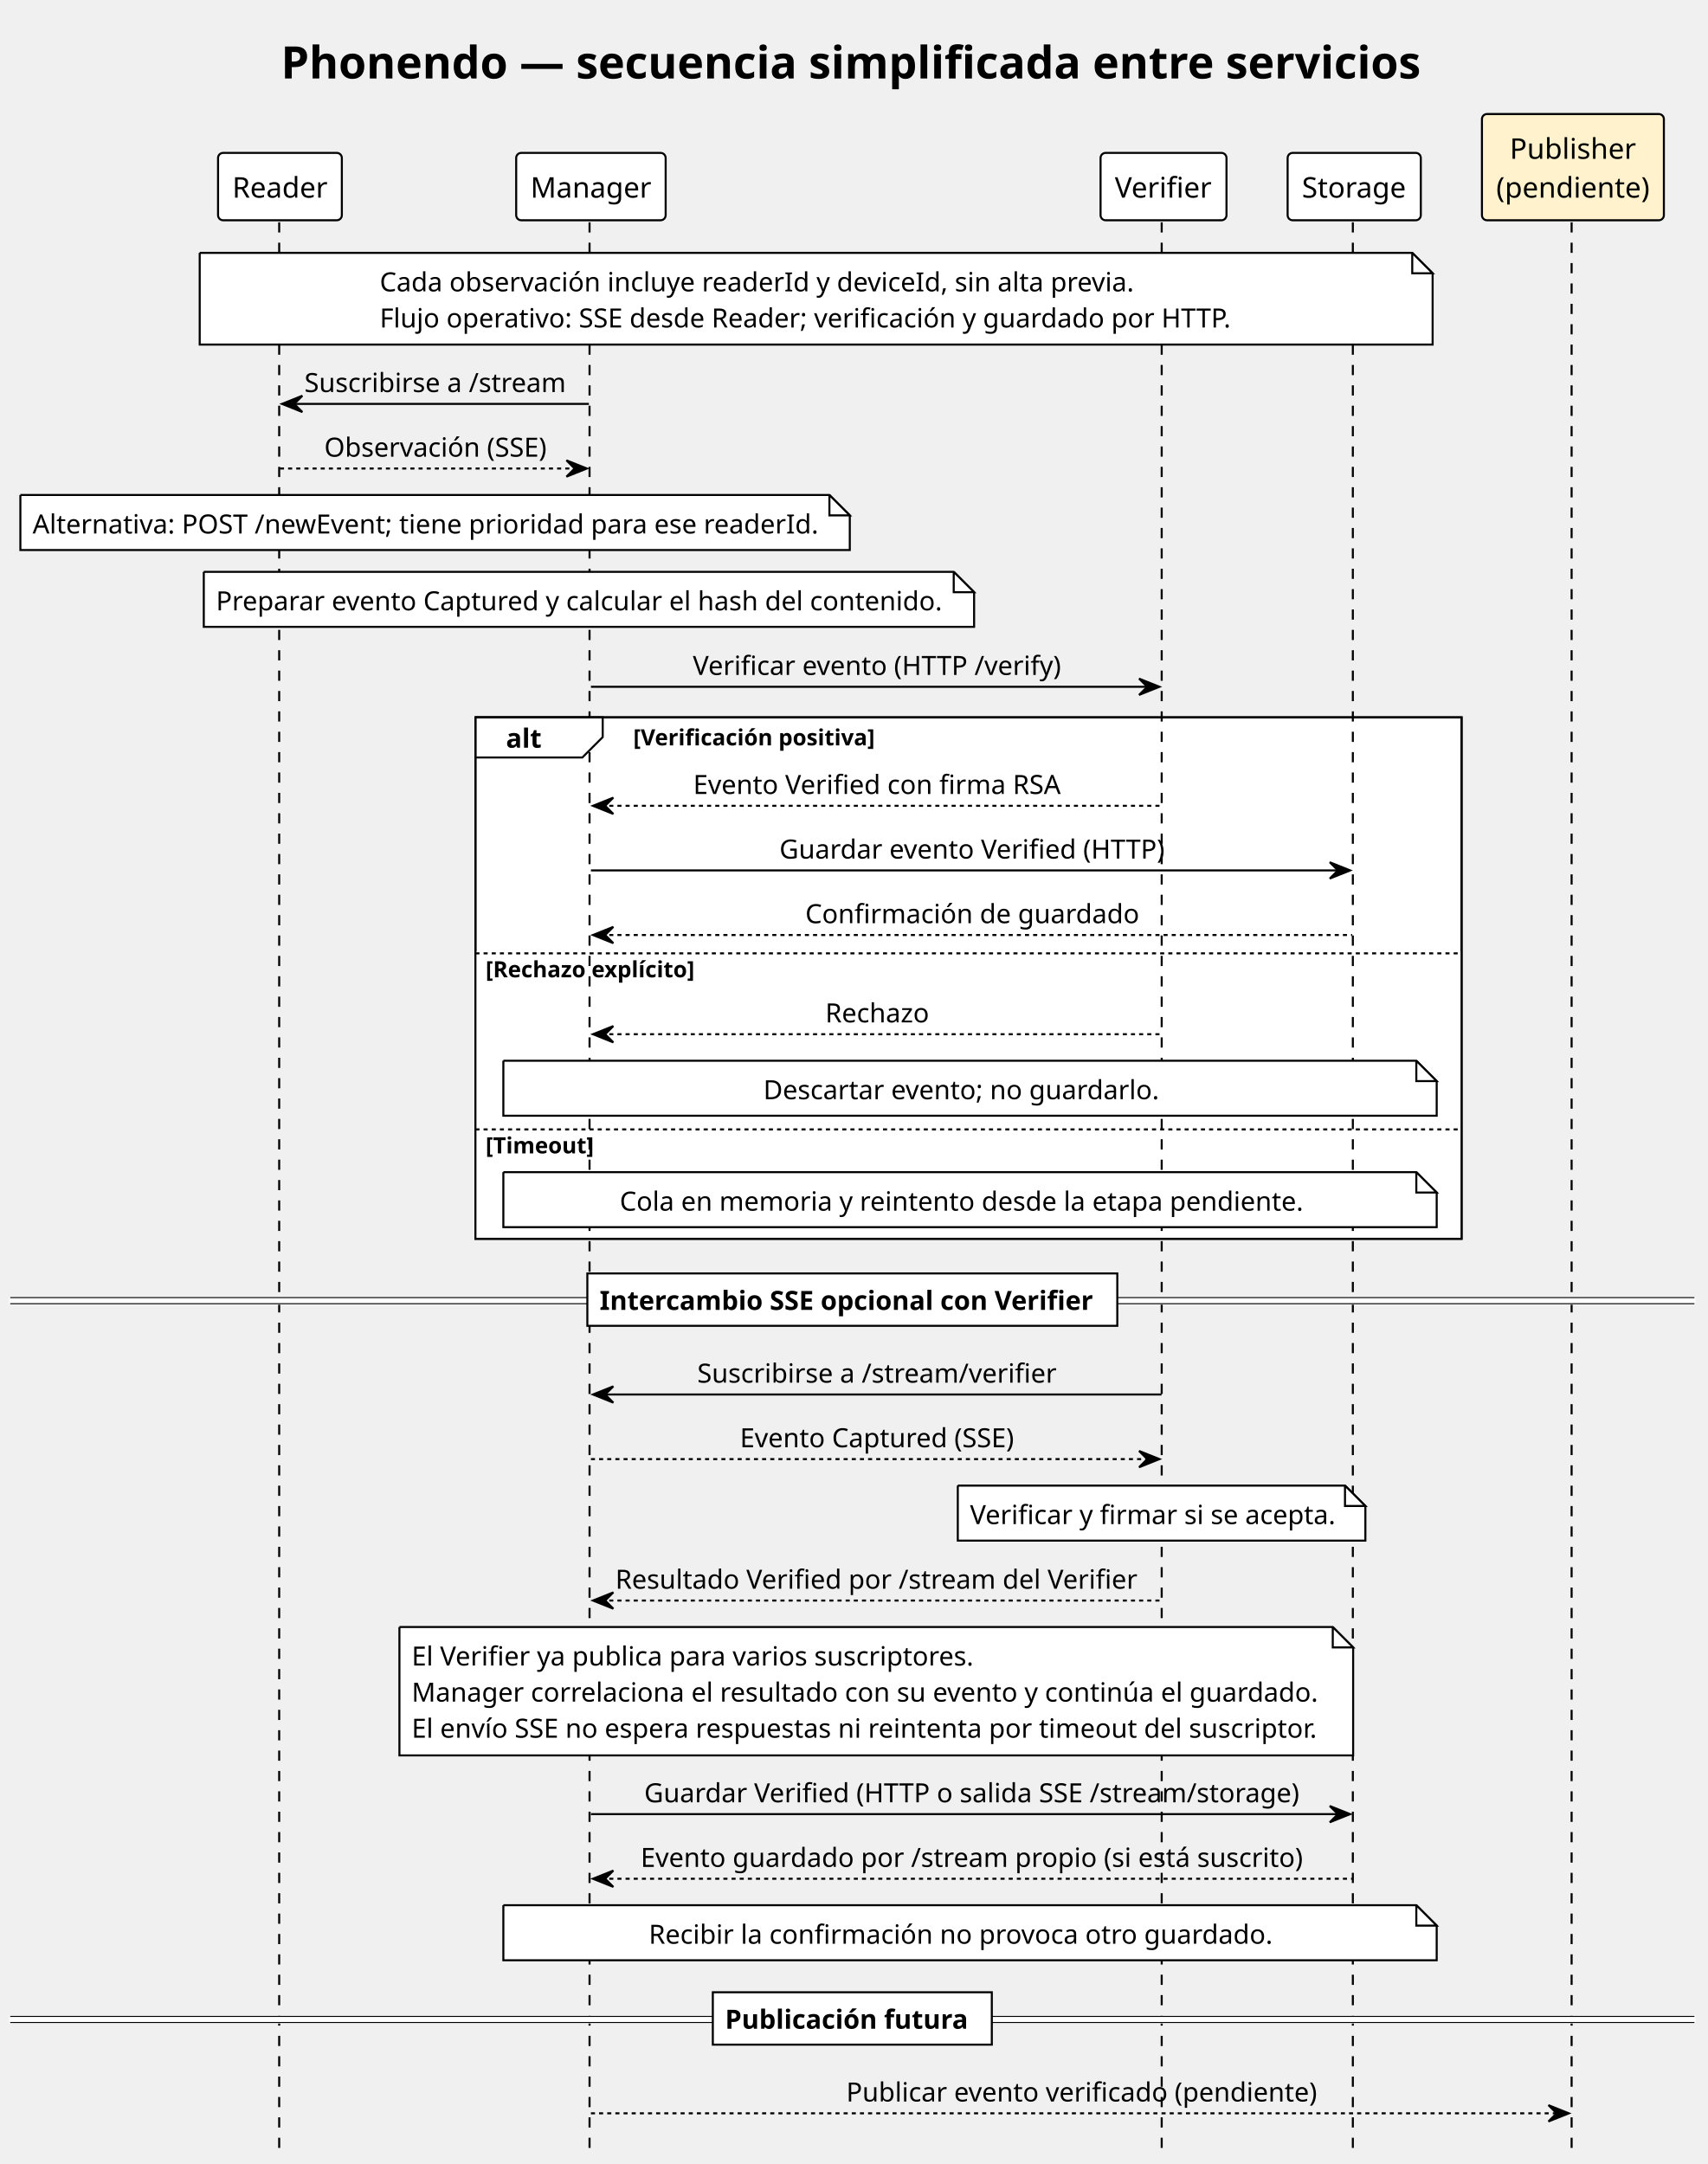
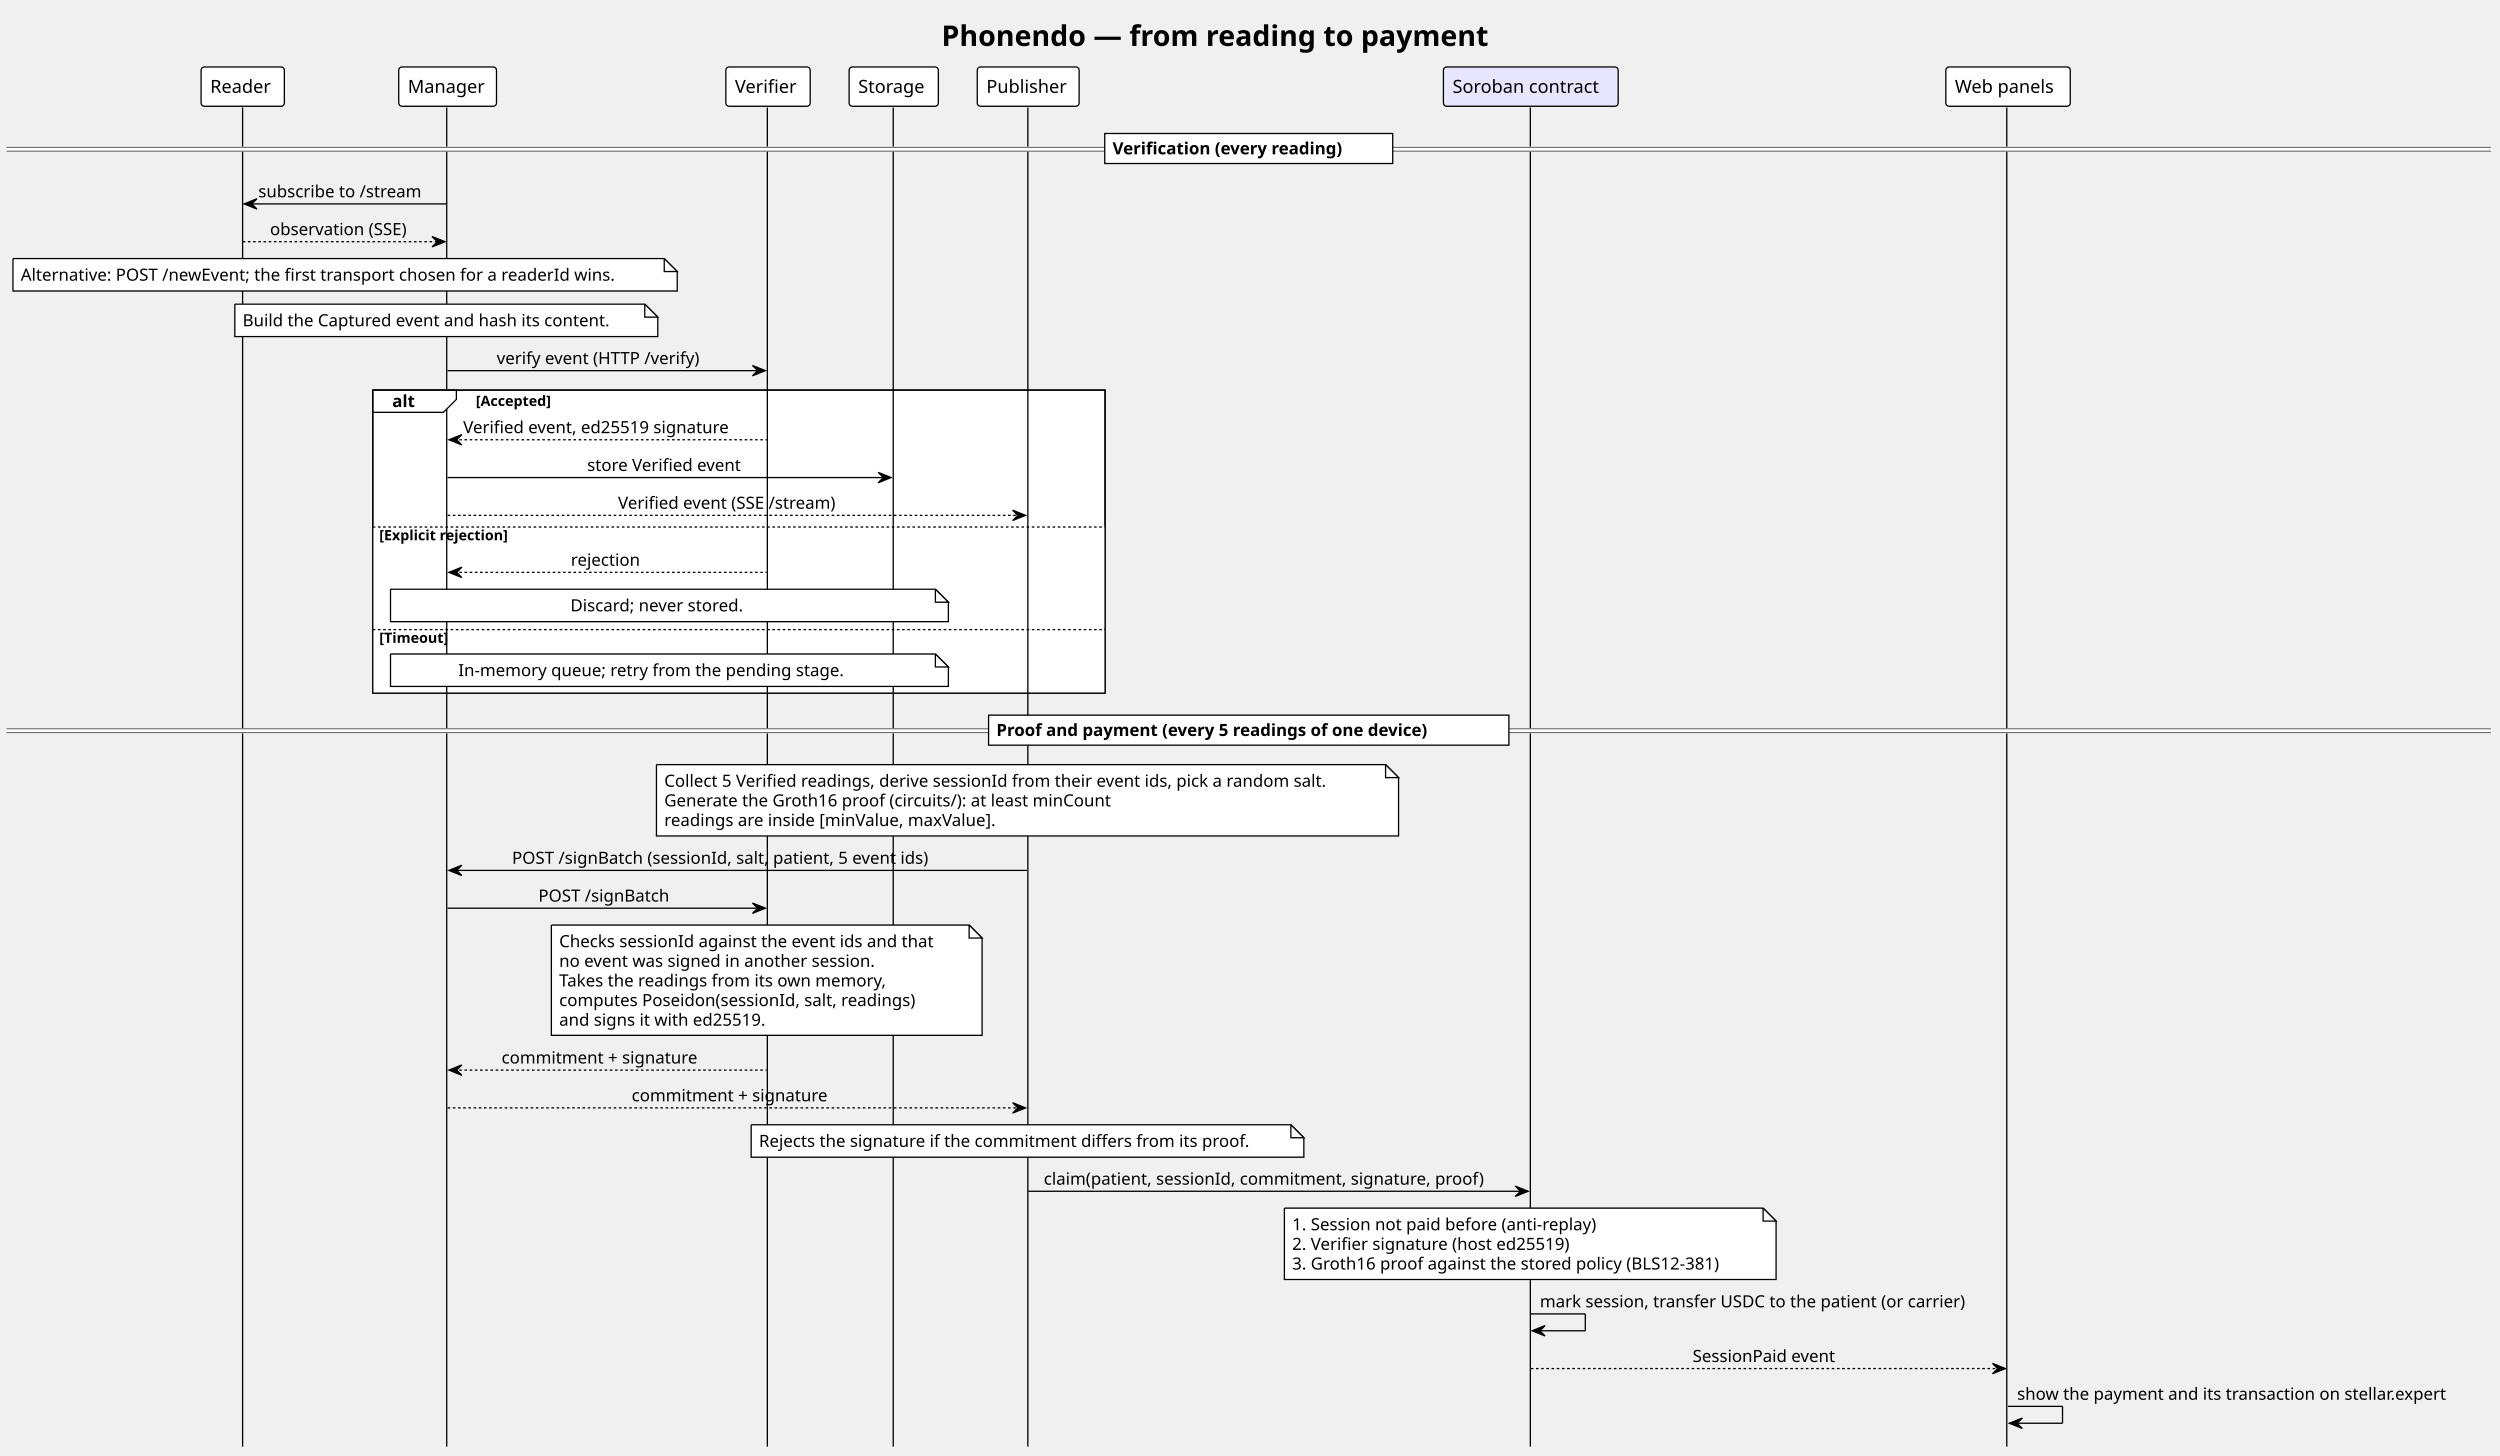
- <svg xmlns="http://www.w3.org/2000/svg" contentStyleType="text/css" data-diagram-type="SEQUENCE" height="1062px" preserveAspectRatio="none" style="width:838px;height:1062px;background:#FFFFFF;" version="1.1" viewBox="0 0 838 1062" width="838px" zoomAndPan="magnify">
+ <svg xmlns="http://www.w3.org/2000/svg" contentStyleType="text/css" height="1122px" preserveAspectRatio="none" style="width:1927px;height:1122px;background:#FFFFFF;" version="1.1" viewBox="0 0 1927 1122" width="1927px" zoomAndPan="magnify">
  <defs />
  <g>
-     <text fill="#000000" font-family="Verdana" font-size="22" font-weight="bold" lengthAdjust="spacing" textLength="559.748" x="137.866" y="38.518">Phonendo — secuencia simplificada entre servicios</text>
-     <rect fill="#FFFFFF" height="255.906" style="stroke:#000000;stroke-width:1;" width="483.907" x="233.296" y="352.042" />
-     <rect fill="#FFFFFF" height="86.394" style="stroke:none;stroke-width:1;" width="483.907" x="233.296" y="466.866" />
-     <rect fill="#FFFFFF" height="54.688" style="stroke:none;stroke-width:1;" width="483.907" x="233.296" y="553.26" />
-     <g class="participant-lifeline" data-entity-uid="part1" data-qualified-name="R" id="part1-lifeline">
-       <g>
-         <rect fill="#000000" fill-opacity="0" height="946.026" width="8" x="133.373" y="109.1" />
-         <line style="stroke:#000000;stroke-width:1;stroke-dasharray:5,5;" x1="137" x2="137" y1="109.1" y2="1055.126" />
-       </g>
-     </g>
-     <g class="participant-lifeline" data-entity-uid="part2" data-qualified-name="M" id="part2-lifeline">
-       <g>
-         <rect fill="#000000" fill-opacity="0" height="946.026" width="8" x="285.969" y="109.1" />
-         <line style="stroke:#000000;stroke-width:1;stroke-dasharray:5,5;" x1="289.296" x2="289.296" y1="109.1" y2="1055.126" />
-       </g>
-     </g>
-     <g class="participant-lifeline" data-entity-uid="part3" data-qualified-name="V" id="part3-lifeline">
-       <g>
-         <rect fill="#000000" fill-opacity="0" height="946.026" width="8" x="566.953" y="109.1" />
-         <line style="stroke:#000000;stroke-width:1;stroke-dasharray:5,5;" x1="570.055" x2="570.055" y1="109.1" y2="1055.126" />
-       </g>
-     </g>
-     <g class="participant-lifeline" data-entity-uid="part4" data-qualified-name="S" id="part4-lifeline">
-       <g>
-         <rect fill="#000000" fill-opacity="0" height="946.026" width="8" x="660.527" y="109.1" />
-         <line style="stroke:#000000;stroke-width:1;stroke-dasharray:5,5;" x1="663.851" x2="663.851" y1="109.1" y2="1055.126" />
-       </g>
-     </g>
-     <g class="participant-lifeline" data-entity-uid="part5" data-qualified-name="P" id="part5-lifeline">
-       <g>
-         <rect fill="#000000" fill-opacity="0" height="946.026" width="8" x="767.842" y="109.1" />
-         <line style="stroke:#000000;stroke-width:1;stroke-dasharray:5,5;" x1="771.203" x2="771.203" y1="109.1" y2="1055.126" />
-       </g>
-     </g>
-     <g class="participant participant-head" data-entity-uid="part1" data-qualified-name="R" id="part1-head">
-       <rect fill="#FFFFFF" height="33.068" rx="2.5" ry="2.5" style="stroke:#000000;stroke-width:1;" width="60.746" x="107" y="75.032" />
-       <text fill="#000000" font-family="Verdana" font-size="14" lengthAdjust="spacing" textLength="46.746" x="114" y="96.998">Reader</text>
-     </g>
-     <g class="participant participant-head" data-entity-uid="part2" data-qualified-name="M" id="part2-head">
-       <rect fill="#FFFFFF" height="33.068" rx="2.5" ry="2.5" style="stroke:#000000;stroke-width:1;" width="73.346" x="253.296" y="75.032" />
-       <text fill="#000000" font-family="Verdana" font-size="14" lengthAdjust="spacing" textLength="59.346" x="260.296" y="96.998">Manager</text>
-     </g>
-     <g class="participant participant-head" data-entity-uid="part3" data-qualified-name="V" id="part3-head">
-       <rect fill="#FFFFFF" height="33.068" rx="2.5" ry="2.5" style="stroke:#000000;stroke-width:1;" width="61.796" x="540.055" y="75.032" />
-       <text fill="#000000" font-family="Verdana" font-size="14" lengthAdjust="spacing" textLength="47.796" x="547.055" y="96.998">Verifier</text>
-     </g>
-     <g class="participant participant-head" data-entity-uid="part4" data-qualified-name="S" id="part4-head">
-       <rect fill="#FFFFFF" height="33.068" rx="2.5" ry="2.5" style="stroke:#000000;stroke-width:1;" width="65.352" x="631.851" y="75.032" />
-       <text fill="#000000" font-family="Verdana" font-size="14" lengthAdjust="spacing" textLength="51.352" x="638.851" y="96.998">Storage</text>
-     </g>
-     <g class="participant participant-head" data-entity-uid="part5" data-qualified-name="P" id="part5-head">
-       <rect fill="#FFF2CC" height="52.136" rx="2.5" ry="2.5" style="stroke:#000000;stroke-width:1;" width="89.278" x="727.203" y="55.964" />
-       <text fill="#000000" font-family="Verdana" font-size="14" lengthAdjust="spacing" textLength="61.992" x="740.846" y="77.93">Publisher</text>
-       <text fill="#000000" font-family="Verdana" font-size="14" lengthAdjust="spacing" textLength="75.278" x="734.203" y="96.998">(pendiente)</text>
-     </g>
-     <path d="M98,124.1 L98,169.1 L703,169.1 L703,134.1 L693,124.1 L98,124.1" fill="#FFFFFF" style="stroke:#000000;stroke-width:1;" />
-     <path d="M693,124.1 L693,134.1 L703,134.1 L693,124.1" fill="#FFFFFF" style="stroke:#000000;stroke-width:1;" />
-     <text fill="#000000" font-family="Verdana" font-size="13" lengthAdjust="spacing" textLength="371.137" x="186.327" y="142.997">Cada observación incluye readerId y deviceId, sin alta previa.</text>
-     <text fill="#000000" font-family="Verdana" font-size="13" lengthAdjust="spacing" textLength="419.549" x="186.327" y="160.703">Flujo operativo: SSE desde Reader; verificación y guardado por HTTP.</text>
-     <g class="message" data-entity-1="part2" data-entity-2="part1" id="msg1">
-       <polygon fill="#000000" points="148.373,194.218,138.373,198.218,148.373,202.218,144.373,198.218" style="stroke:#000000;stroke-width:1;" />
-       <line style="stroke:#000000;stroke-width:1;" x1="142.373" x2="288.969" y1="198.218" y2="198.218" />
-       <text fill="#000000" font-family="Verdana" font-size="13" lengthAdjust="spacing" textLength="128.596" x="149.373" y="192.409">Suscribirse a /stream</text>
-     </g>
-     <g class="message" data-entity-1="part1" data-entity-2="part2" id="msg2">
-       <polygon fill="#000000" points="277.969,225.924,287.969,229.924,277.969,233.924,281.969,229.924" style="stroke:#000000;stroke-width:1;" />
-       <line style="stroke:#000000;stroke-width:1;stroke-dasharray:2,2;" x1="137.373" x2="283.969" y1="229.924" y2="229.924" />
-       <text fill="#000000" font-family="Verdana" font-size="13" lengthAdjust="spacing" textLength="109.148" x="159.097" y="224.115">Observación (SSE)</text>
-     </g>
-     <path d="M10,242.924 L10,269.924 L417,269.924 L417,252.924 L407,242.924 L10,242.924" fill="#FFFFFF" style="stroke:#000000;stroke-width:1;" />
-     <path d="M407,242.924 L407,252.924 L417,252.924 L407,242.924" fill="#FFFFFF" style="stroke:#000000;stroke-width:1;" />
-     <text fill="#000000" font-family="Verdana" font-size="13" lengthAdjust="spacing" textLength="386.399" x="16" y="261.821">Alternativa: POST /newEvent; tiene prioridad para ese readerId.</text>
-     <path d="M100,280.63 L100,307.63 L478,307.63 L478,290.63 L468,280.63 L100,280.63" fill="#FFFFFF" style="stroke:#000000;stroke-width:1;" />
-     <path d="M468,280.63 L468,290.63 L478,290.63 L468,280.63" fill="#FFFFFF" style="stroke:#000000;stroke-width:1;" />
-     <text fill="#000000" font-family="Verdana" font-size="13" lengthAdjust="spacing" textLength="357.37" x="106" y="299.527">Preparar evento Captured y calcular el hash del contenido.</text>
-     <g class="message" data-entity-1="part2" data-entity-2="part3" id="msg3">
-       <polygon fill="#000000" points="558.953,333.042,568.953,337.042,558.953,341.042,562.953,337.042" style="stroke:#000000;stroke-width:1;" />
-       <line style="stroke:#000000;stroke-width:1;" x1="289.969" x2="564.953" y1="337.042" y2="337.042" />
-       <text fill="#000000" font-family="Verdana" font-size="13" lengthAdjust="spacing" textLength="180.934" x="339.994" y="331.233">Verificar evento (HTTP /verify)</text>
-     </g>
-     <path d="M233.296,352.042 L295.755,352.042 L295.755,361.748 L285.755,371.748 L233.296,371.748 L233.296,352.042" fill="#FFFFFF" style="stroke:#000000;stroke-width:1;" />
-     <rect fill="none" height="255.906" style="stroke:#000000;stroke-width:1;" width="483.907" x="233.296" y="352.042" />
-     <text fill="#000000" font-family="Verdana" font-size="13" font-weight="bold" lengthAdjust="spacing" textLength="17.459" x="248.296" y="366.939">alt</text>
-     <text fill="#000000" font-family="Verdana" font-size="11" font-weight="bold" lengthAdjust="spacing" textLength="118.722" x="310.755" y="365.801">[Verificación positiva]</text>
-     <g class="message" data-entity-1="part3" data-entity-2="part2" id="msg4">
-       <polygon fill="#000000" points="300.969,391.454,290.969,395.454,300.969,399.454,296.969,395.454" style="stroke:#000000;stroke-width:1;" />
-       <line style="stroke:#000000;stroke-width:1;stroke-dasharray:2,2;" x1="294.969" x2="569.953" y1="395.454" y2="395.454" />
-       <text fill="#000000" font-family="Verdana" font-size="13" lengthAdjust="spacing" textLength="180.596" x="340.163" y="389.645">Evento Verified con firma RSA</text>
-     </g>
-     <g class="message" data-entity-1="part2" data-entity-2="part4" id="msg5">
-       <polygon fill="#000000" points="652.527,423.16,662.527,427.16,652.527,431.16,656.527,427.16" style="stroke:#000000;stroke-width:1;" />
-       <line style="stroke:#000000;stroke-width:1;" x1="289.969" x2="658.527" y1="427.16" y2="427.16" />
-       <text fill="#000000" font-family="Verdana" font-size="13" lengthAdjust="spacing" textLength="189.579" x="382.458" y="421.351">Guardar evento Verified (HTTP)</text>
-     </g>
-     <g class="message" data-entity-1="part4" data-entity-2="part2" id="msg6">
-       <polygon fill="#000000" points="300.969,454.866,290.969,458.866,300.969,462.866,296.969,458.866" style="stroke:#000000;stroke-width:1;" />
-       <line style="stroke:#000000;stroke-width:1;stroke-dasharray:2,2;" x1="294.969" x2="663.527" y1="458.866" y2="458.866" />
-       <text fill="#000000" font-family="Verdana" font-size="13" lengthAdjust="spacing" textLength="164.177" x="395.159" y="453.057">Confirmación de guardado</text>
-     </g>
-     <line style="stroke:#000000;stroke-width:1;stroke-dasharray:2,2;" x1="233.296" x2="717.203" y1="467.866" y2="467.866" />
-     <text fill="#000000" font-family="Verdana" font-size="11" font-weight="bold" lengthAdjust="spacing" textLength="102.728" x="238.296" y="479.625">[Rechazo explícito]</text>
-     <g class="message" data-entity-1="part3" data-entity-2="part2" id="msg7">
-       <polygon fill="#000000" points="300.969,503.554,290.969,507.554,300.969,511.554,296.969,507.554" style="stroke:#000000;stroke-width:1;" />
-       <line style="stroke:#000000;stroke-width:1;stroke-dasharray:2,2;" x1="294.969" x2="569.953" y1="507.554" y2="507.554" />
-       <text fill="#000000" font-family="Verdana" font-size="13" lengthAdjust="spacing" textLength="50.96" x="404.981" y="501.745">Rechazo</text>
-     </g>
-     <path d="M247,520.554 L247,547.554 L705,547.554 L705,530.554 L695,520.554 L247,520.554" fill="#FFFFFF" style="stroke:#000000;stroke-width:1;" />
-     <path d="M695,520.554 L695,530.554 L705,530.554 L695,520.554" fill="#FFFFFF" style="stroke:#000000;stroke-width:1;" />
-     <text fill="#000000" font-family="Verdana" font-size="13" lengthAdjust="spacing" textLength="194.74" x="374.583" y="539.451">Descartar evento; no guardarlo.</text>
-     <line style="stroke:#000000;stroke-width:1;stroke-dasharray:2,2;" x1="233.296" x2="717.203" y1="554.26" y2="554.26" />
-     <text fill="#000000" font-family="Verdana" font-size="11" font-weight="bold" lengthAdjust="spacing" textLength="53.119" x="238.296" y="566.019">[Timeout]</text>
-     <path d="M247,575.242 L247,602.242 L705,602.242 L705,585.242 L695,575.242 L247,575.242" fill="#FFFFFF" style="stroke:#000000;stroke-width:1;" />
-     <path d="M695,575.242 L695,585.242 L705,585.242 L695,575.242" fill="#FFFFFF" style="stroke:#000000;stroke-width:1;" />
-     <text fill="#000000" font-family="Verdana" font-size="13" lengthAdjust="spacing" textLength="335.712" x="304.097" y="594.139">Cola en memoria y reintento desde la etapa pendiente.</text>
-     <rect fill="#FFFFFF" height="3" style="stroke:#FFFFFF;stroke-width:1;" width="826.481" x="5" y="636.801" />
-     <line style="stroke:#000000;stroke-width:0.5;" x1="5" x2="831.481" y1="636.801" y2="636.801" />
-     <line style="stroke:#000000;stroke-width:0.5;" x1="5" x2="831.481" y1="639.801" y2="639.801" />
-     <rect fill="#FFFFFF" height="25.706" style="stroke:#000000;stroke-width:1;" width="260.051" x="288.215" y="624.948" />
-     <text fill="#000000" font-family="Verdana" font-size="13" font-weight="bold" lengthAdjust="spacing" textLength="242.671" x="294.215" y="642.845">Intercambio SSE opcional con Verifier</text>
-     <g class="message" data-entity-1="part3" data-entity-2="part2" id="msg8">
-       <polygon fill="#000000" points="300.969,680.36,290.969,684.36,300.969,688.36,296.969,684.36" style="stroke:#000000;stroke-width:1;" />
-       <line style="stroke:#000000;stroke-width:1;" x1="294.969" x2="569.953" y1="684.36" y2="684.36" />
-       <text fill="#000000" font-family="Verdana" font-size="13" lengthAdjust="spacing" textLength="176.618" x="342.152" y="678.551">Suscribirse a /stream/verifier</text>
-     </g>
-     <g class="message" data-entity-1="part2" data-entity-2="part3" id="msg9">
-       <polygon fill="#000000" points="558.953,712.066,568.953,716.066,558.953,720.066,562.953,716.066" style="stroke:#000000;stroke-width:1;" />
-       <line style="stroke:#000000;stroke-width:1;stroke-dasharray:2,2;" x1="289.969" x2="564.953" y1="716.066" y2="716.066" />
-       <text fill="#000000" font-family="Verdana" font-size="13" lengthAdjust="spacing" textLength="134.745" x="363.089" y="710.257">Evento Captured (SSE)</text>
-     </g>
-     <path d="M470,729.066 L470,756.066 L670,756.066 L670,739.066 L660,729.066 L470,729.066" fill="#FFFFFF" style="stroke:#000000;stroke-width:1;" />
-     <path d="M660,729.066 L660,739.066 L670,739.066 L660,729.066" fill="#FFFFFF" style="stroke:#000000;stroke-width:1;" />
-     <text fill="#000000" font-family="Verdana" font-size="13" lengthAdjust="spacing" textLength="179.595" x="476" y="747.963">Verificar y firmar si se acepta.</text>
-     <g class="message" data-entity-1="part3" data-entity-2="part2" id="msg10">
-       <polygon fill="#000000" points="300.969,781.478,290.969,785.478,300.969,789.478,296.969,785.478" style="stroke:#000000;stroke-width:1;" />
-       <line style="stroke:#000000;stroke-width:1;stroke-dasharray:2,2;" x1="294.969" x2="569.953" y1="785.478" y2="785.478" />
-       <text fill="#000000" font-family="Verdana" font-size="13" lengthAdjust="spacing" textLength="256.984" x="301.969" y="779.669">Resultado Verified por /stream del Verifier</text>
-     </g>
-     <path d="M196,798.478 L196,861.478 L664,861.478 L664,808.478 L654,798.478 L196,798.478" fill="#FFFFFF" style="stroke:#000000;stroke-width:1;" />
-     <path d="M654,798.478 L654,808.478 L664,808.478 L654,798.478" fill="#FFFFFF" style="stroke:#000000;stroke-width:1;" />
-     <text fill="#000000" font-family="Verdana" font-size="13" lengthAdjust="spacing" textLength="276.51" x="202" y="817.375">El Verifier ya publica para varios suscriptores.</text>
-     <text fill="#000000" font-family="Verdana" font-size="13" lengthAdjust="spacing" textLength="445.809" x="202" y="835.081">Manager correlaciona el resultado con su evento y continúa el guardado.</text>
-     <text fill="#000000" font-family="Verdana" font-size="13" lengthAdjust="spacing" textLength="447.044" x="202" y="852.787">El envío SSE no espera respuestas ni reintenta por timeout del suscriptor.</text>
-     <g class="message" data-entity-1="part2" data-entity-2="part4" id="msg11">
-       <polygon fill="#000000" points="652.527,886.302,662.527,890.302,652.527,894.302,656.527,890.302" style="stroke:#000000;stroke-width:1;" />
-       <line style="stroke:#000000;stroke-width:1;" x1="289.969" x2="658.527" y1="890.302" y2="890.302" />
-       <text fill="#000000" font-family="Verdana" font-size="13" lengthAdjust="spacing" textLength="322.257" x="316.119" y="884.493">Guardar Verified (HTTP o salida SSE /stream/storage)</text>
-     </g>
-     <g class="message" data-entity-1="part4" data-entity-2="part2" id="msg12">
-       <polygon fill="#000000" points="300.969,918.008,290.969,922.008,300.969,926.008,296.969,922.008" style="stroke:#000000;stroke-width:1;" />
-       <line style="stroke:#000000;stroke-width:1;stroke-dasharray:2,2;" x1="294.969" x2="663.527" y1="922.008" y2="922.008" />
-       <text fill="#000000" font-family="Verdana" font-size="13" lengthAdjust="spacing" textLength="325.767" x="314.364" y="916.199">Evento guardado por /stream propio (si está suscrito)</text>
-     </g>
-     <path d="M247,935.008 L247,962.008 L705,962.008 L705,945.008 L695,935.008 L247,935.008" fill="#FFFFFF" style="stroke:#000000;stroke-width:1;" />
-     <path d="M695,935.008 L695,945.008 L705,945.008 L695,935.008" fill="#FFFFFF" style="stroke:#000000;stroke-width:1;" />
-     <text fill="#000000" font-family="Verdana" font-size="13" lengthAdjust="spacing" textLength="307.177" x="318.365" y="953.905">Recibir la confirmación no provoca otro guardado.</text>
-     <rect fill="#FFFFFF" height="3" style="stroke:#FFFFFF;stroke-width:1;" width="826.481" x="5" y="989.567" />
-     <line style="stroke:#000000;stroke-width:0.5;" x1="5" x2="831.481" y1="989.567" y2="989.567" />
-     <line style="stroke:#000000;stroke-width:0.5;" x1="5" x2="831.481" y1="992.567" y2="992.567" />
-     <rect fill="#FFFFFF" height="25.706" style="stroke:#000000;stroke-width:1;" width="136.902" x="349.789" y="977.714" />
-     <text fill="#000000" font-family="Verdana" font-size="13" font-weight="bold" lengthAdjust="spacing" textLength="119.522" x="355.789" y="995.611">Publicación futura</text>
-     <g class="message" data-entity-1="part2" data-entity-2="part5" id="msg13">
-       <polygon fill="#000000" points="759.842,1033.126,769.842,1037.126,759.842,1041.126,763.842,1037.126" style="stroke:#000000;stroke-width:1;" />
-       <line style="stroke:#000000;stroke-width:1;stroke-dasharray:2,2;" x1="289.969" x2="765.842" y1="1037.126" y2="1037.126" />
-       <text fill="#000000" font-family="Verdana" font-size="13" lengthAdjust="spacing" textLength="231.283" x="415.264" y="1031.317">Publicar evento verificado (pendiente)</text>
-     </g>
+     <text fill="#000000" font-family="Verdana" font-size="22" font-weight="bold" lengthAdjust="spacing" textLength="472.667" x="725.693" y="35.421">Phonendo — from reading to payment</text>
+     <rect fill="#FFFFFF" height="233.539" style="stroke:#000000;stroke-width:1.0;" width="564.457" x="287.334" y="300.703" />
+     <rect fill="#FFFFFF" height="79.07" style="stroke:none;stroke-width:1.0;" width="564.457" x="287.334" y="405.234" />
+     <rect fill="#FFFFFF" height="49.938" style="stroke:none;stroke-width:1.0;" width="564.457" x="287.334" y="484.305" />
+     <line style="stroke:#000000;stroke-width:1.0;" x1="187" x2="187" y1="82.906" y2="1115.031" />
+     <line style="stroke:#000000;stroke-width:1.0;" x1="344.334" x2="344.334" y1="82.906" y2="1115.031" />
+     <line style="stroke:#000000;stroke-width:1.0;" x1="591.473" x2="591.473" y1="82.906" y2="1115.031" />
+     <line style="stroke:#000000;stroke-width:1.0;" x1="688.497" x2="688.497" y1="82.906" y2="1115.031" />
+     <line style="stroke:#000000;stroke-width:1.0;" x1="792.273" x2="792.273" y1="82.906" y2="1115.031" />
+     <line style="stroke:#000000;stroke-width:1.0;" x1="1179.587" x2="1179.587" y1="82.906" y2="1115.031" />
+     <line style="stroke:#000000;stroke-width:1.0;" x1="1546.833" x2="1546.833" y1="82.906" y2="1115.031" />
+     <rect fill="#FFFFFF" height="30.297" rx="2.5" ry="2.5" style="stroke:#000000;stroke-width:1.0;" width="64.176" x="155" y="51.609" />
+     <text fill="#000000" font-family="Verdana" font-size="14" lengthAdjust="spacing" textLength="50.176" x="162" y="71.605">Reader</text>
+     <rect fill="#FFFFFF" height="30.297" rx="2.5" ry="2.5" style="stroke:#000000;stroke-width:1.0;" width="75.366" x="307.334" y="51.609" />
+     <text fill="#000000" font-family="Verdana" font-size="14" lengthAdjust="spacing" textLength="61.366" x="314.334" y="71.605">Manager</text>
+     <rect fill="#FFFFFF" height="30.297" rx="2.5" ry="2.5" style="stroke:#000000;stroke-width:1.0;" width="65.023" x="559.473" y="51.609" />
+     <text fill="#000000" font-family="Verdana" font-size="14" lengthAdjust="spacing" textLength="51.023" x="566.473" y="71.605">Verifier</text>
+     <rect fill="#FFFFFF" height="30.297" rx="2.5" ry="2.5" style="stroke:#000000;stroke-width:1.0;" width="68.776" x="654.497" y="51.609" />
+     <text fill="#000000" font-family="Verdana" font-size="14" lengthAdjust="spacing" textLength="54.776" x="661.497" y="71.605">Storage</text>
+     <rect fill="#FFFFFF" height="30.297" rx="2.5" ry="2.5" style="stroke:#000000;stroke-width:1.0;" width="78.518" x="753.273" y="51.609" />
+     <text fill="#000000" font-family="Verdana" font-size="14" lengthAdjust="spacing" textLength="64.518" x="760.273" y="71.605">Publisher</text>
+     <rect fill="#E8E6FF" height="30.297" rx="2.5" ry="2.5" style="stroke:#000000;stroke-width:1.0;" width="134.709" x="1112.587" y="51.609" />
+     <text fill="#000000" font-family="Verdana" font-size="14" lengthAdjust="spacing" textLength="120.709" x="1119.587" y="71.605">Soroban contract</text>
+     <rect fill="#FFFFFF" height="30.297" rx="2.5" ry="2.5" style="stroke:#000000;stroke-width:1.0;" width="95.929" x="1499.833" y="51.609" />
+     <text fill="#000000" font-family="Verdana" font-size="14" lengthAdjust="spacing" textLength="81.929" x="1506.833" y="71.605">Web panels</text>
+     <rect fill="#FFFFFF" height="3" style="stroke:#FFFFFF;stroke-width:1.0;" width="1915.053" x="5" y="113.473" />
+     <line style="stroke:#000000;stroke-width:0.5;" x1="5" x2="1920.053" y1="113.473" y2="113.473" />
+     <line style="stroke:#000000;stroke-width:0.5;" x1="5" x2="1920.053" y1="116.473" y2="116.473" />
+     <rect fill="#FFFFFF" height="23.133" style="stroke:#000000;stroke-width:1.0;" width="221.968" x="851.543" y="102.906" />
+     <text fill="#000000" font-family="Verdana" font-size="13" font-weight="bold" lengthAdjust="spacing" textLength="203.442" x="857.543" y="118.973">Verification (every reading)</text>
+     <polygon fill="#000000" points="198.088,153.172,188.088,157.172,198.088,161.172,194.088,157.172" style="stroke:#000000;stroke-width:1.0;" />
+     <line style="stroke:#000000;stroke-width:1.0;" x1="192.088" x2="344.017" y1="157.172" y2="157.172" />
+     <text fill="#000000" font-family="Verdana" font-size="13" lengthAdjust="spacing" textLength="133.929" x="199.088" y="152.106">subscribe to /stream</text>
+     <polygon fill="#000000" points="333.017,182.305,343.017,186.305,333.017,190.305,337.017,186.305" style="stroke:#000000;stroke-width:1.0;" />
+     <line style="stroke:#000000;stroke-width:1.0;stroke-dasharray:2.0,2.0;" x1="187.088" x2="339.017" y1="186.305" y2="186.305" />
+     <text fill="#000000" font-family="Verdana" font-size="13" lengthAdjust="spacing" textLength="115.876" x="208.114" y="181.239">observation (SSE)</text>
+     <path d="M10,199.305 L10,224.305 L522,224.305 L522,209.305 L512,199.305 L10,199.305 " fill="#FFFFFF" style="stroke:#000000;stroke-width:1.0;" />
+     <path d="M512,199.305 L512,209.305 L522,209.305 L512,199.305 " fill="#FFFFFF" style="stroke:#000000;stroke-width:1.0;" />
+     <text fill="#000000" font-family="Verdana" font-size="13" lengthAdjust="spacing" textLength="491.766" x="16" y="216.372">Alternative: POST /newEvent; the first transport chosen for a readerId wins.</text>
+     <path d="M181,234.438 L181,259.438 L507,259.438 L507,244.438 L497,234.438 L181,234.438 " fill="#FFFFFF" style="stroke:#000000;stroke-width:1.0;" />
+     <path d="M497,234.438 L497,244.438 L507,244.438 L497,234.438 " fill="#FFFFFF" style="stroke:#000000;stroke-width:1.0;" />
+     <text fill="#000000" font-family="Verdana" font-size="13" lengthAdjust="spacing" textLength="305.208" x="187" y="251.504">Build the Captured event and hash its content.</text>
+     <polygon fill="#000000" points="579.985,281.703,589.985,285.703,579.985,289.703,583.985,285.703" style="stroke:#000000;stroke-width:1.0;" />
+     <line style="stroke:#000000;stroke-width:1.0;" x1="345.017" x2="585.985" y1="285.703" y2="285.703" />
+     <text fill="#000000" font-family="Verdana" font-size="13" lengthAdjust="spacing" textLength="171.279" x="382.862" y="280.637">verify event (HTTP /verify)</text>
+     <path d="M287.334,300.703 L351.777,300.703 L351.777,307.836 L341.777,317.836 L287.334,317.836 L287.334,300.703 " fill="#FFFFFF" style="stroke:#000000;stroke-width:1.0;" />
+     <rect fill="none" height="233.539" style="stroke:#000000;stroke-width:1.0;" width="564.457" x="287.334" y="300.703" />
+     <text fill="#000000" font-family="Verdana" font-size="13" font-weight="bold" lengthAdjust="spacing" textLength="19.443" x="302.334" y="313.77">alt</text>
+     <text fill="#000000" font-family="Verdana" font-size="11" font-weight="bold" lengthAdjust="spacing" textLength="67.536" x="366.777" y="312.914">[Accepted]</text>
+     <polygon fill="#000000" points="356.017,334.969,346.017,338.969,356.017,342.969,352.017,338.969" style="stroke:#000000;stroke-width:1.0;" />
+     <line style="stroke:#000000;stroke-width:1.0;stroke-dasharray:2.0,2.0;" x1="350.017" x2="590.985" y1="338.969" y2="338.969" />
+     <text fill="#000000" font-family="Verdana" font-size="13" lengthAdjust="spacing" textLength="222.968" x="357.017" y="333.903">Verified event, ed25519 signature</text>
+     <polygon fill="#000000" points="676.885,364.102,686.885,368.102,676.885,372.102,680.885,368.102" style="stroke:#000000;stroke-width:1.0;" />
+     <line style="stroke:#000000;stroke-width:1.0;" x1="345.017" x2="682.885" y1="368.102" y2="368.102" />
+     <text fill="#000000" font-family="Verdana" font-size="13" lengthAdjust="spacing" textLength="128.743" x="452.579" y="363.036">store Verified event</text>
+     <polygon fill="#000000" points="780.532,393.234,790.532,397.234,780.532,401.234,784.532,397.234" style="stroke:#000000;stroke-width:1.0;" />
+     <line style="stroke:#000000;stroke-width:1.0;stroke-dasharray:2.0,2.0;" x1="345.017" x2="786.532" y1="397.234" y2="397.234" />
+     <text fill="#000000" font-family="Verdana" font-size="13" lengthAdjust="spacing" textLength="184.793" x="476.378" y="392.168">Verified event (SSE /stream)</text>
+     <line style="stroke:#000000;stroke-width:1.0;stroke-dasharray:2.0,2.0;" x1="287.334" x2="851.79" y1="406.234" y2="406.234" />
+     <text fill="#000000" font-family="Verdana" font-size="11" font-weight="bold" lengthAdjust="spacing" textLength="114.512" x="292.334" y="416.445">[Explicit rejection]</text>
+     <polygon fill="#000000" points="356.017,437.172,346.017,441.172,356.017,445.172,352.017,441.172" style="stroke:#000000;stroke-width:1.0;" />
+     <line style="stroke:#000000;stroke-width:1.0;stroke-dasharray:2.0,2.0;" x1="350.017" x2="590.985" y1="441.172" y2="441.172" />
+     <text fill="#000000" font-family="Verdana" font-size="13" lengthAdjust="spacing" textLength="57.002" x="440" y="436.106">rejection</text>
+     <path d="M301,454.172 L301,479.172 L731,479.172 L731,464.172 L721,454.172 L301,454.172 " fill="#FFFFFF" style="stroke:#000000;stroke-width:1.0;" />
+     <path d="M721,454.172 L721,464.172 L731,464.172 L721,454.172 " fill="#FFFFFF" style="stroke:#000000;stroke-width:1.0;" />
+     <text fill="#000000" font-family="Verdana" font-size="13" lengthAdjust="spacing" textLength="144.574" x="439.682" y="471.239">Discard; never stored.</text>
+     <line style="stroke:#000000;stroke-width:1.0;stroke-dasharray:2.0,2.0;" x1="287.334" x2="851.79" y1="485.305" y2="485.305" />
+     <text fill="#000000" font-family="Verdana" font-size="11" font-weight="bold" lengthAdjust="spacing" textLength="60.898" x="292.334" y="495.515">[Timeout]</text>
+     <path d="M301,504.109 L301,529.109 L731,529.109 L731,514.109 L721,504.109 L301,504.109 " fill="#FFFFFF" style="stroke:#000000;stroke-width:1.0;" />
+     <path d="M721,504.109 L721,514.109 L731,514.109 L721,504.109 " fill="#FFFFFF" style="stroke:#000000;stroke-width:1.0;" />
+     <text fill="#000000" font-family="Verdana" font-size="13" lengthAdjust="spacing" textLength="317.396" x="353.272" y="521.176">In-memory queue; retry from the pending stage.</text>
+     <rect fill="#FFFFFF" height="3" style="stroke:#FFFFFF;stroke-width:1.0;" width="1915.053" x="5" y="561.809" />
+     <line style="stroke:#000000;stroke-width:0.5;" x1="5" x2="1920.053" y1="561.809" y2="561.809" />
+     <line style="stroke:#000000;stroke-width:0.5;" x1="5" x2="1920.053" y1="564.809" y2="564.809" />
+     <rect fill="#FFFFFF" height="23.133" style="stroke:#000000;stroke-width:1.0;" width="401.055" x="761.999" y="551.242" />
+     <text fill="#000000" font-family="Verdana" font-size="13" font-weight="bold" lengthAdjust="spacing" textLength="382.529" x="767.999" y="567.309">Proof and payment (every 5 readings of one device)</text>
+     <path d="M506,589.375 L506,644.375 L1078,644.375 L1078,599.375 L1068,589.375 L506,589.375 " fill="#FFFFFF" style="stroke:#000000;stroke-width:1.0;" />
+     <path d="M1068,589.375 L1068,599.375 L1078,599.375 L1068,589.375 " fill="#FFFFFF" style="stroke:#000000;stroke-width:1.0;" />
+     <text fill="#000000" font-family="Verdana" font-size="13" lengthAdjust="spacing" textLength="551.58" x="512" y="606.442">Collect 5 Verified readings, derive sessionId from their event ids, pick a random salt.</text>
+     <text fill="#000000" font-family="Verdana" font-size="13" lengthAdjust="spacing" textLength="371.814" x="512" y="621.575">Generate the Groth16 proof (circuits/): at least minCount</text>
+     <text fill="#000000" font-family="Verdana" font-size="13" lengthAdjust="spacing" textLength="277.424" x="512" y="636.707">readings are inside [minValue, maxValue].</text>
+     <polygon fill="#000000" points="356.017,666.906,346.017,670.906,356.017,674.906,352.017,670.906" style="stroke:#000000;stroke-width:1.0;" />
+     <line style="stroke:#000000;stroke-width:1.0;" x1="350.017" x2="791.532" y1="670.906" y2="670.906" />
+     <text fill="#000000" font-family="Verdana" font-size="13" lengthAdjust="spacing" textLength="348.207" x="394.671" y="665.84">POST /signBatch (sessionId, salt, patient, 5 event ids)</text>
+     <polygon fill="#000000" points="579.985,696.039,589.985,700.039,579.985,704.039,583.985,700.039" style="stroke:#000000;stroke-width:1.0;" />
+     <line style="stroke:#000000;stroke-width:1.0;" x1="345.017" x2="585.985" y1="700.039" y2="700.039" />
+     <text fill="#000000" font-family="Verdana" font-size="13" lengthAdjust="spacing" textLength="107.022" x="414.99" y="694.973">POST /signBatch</text>
+     <path d="M425,713.039 L425,798.039 L757,798.039 L757,723.039 L747,713.039 L425,713.039 " fill="#FFFFFF" style="stroke:#000000;stroke-width:1.0;" />
+     <path d="M747,713.039 L747,723.039 L757,723.039 L747,713.039 " fill="#FFFFFF" style="stroke:#000000;stroke-width:1.0;" />
+     <text fill="#000000" font-family="Verdana" font-size="13" lengthAdjust="spacing" textLength="311.657" x="431" y="730.106">Checks sessionId against the event ids and that</text>
+     <text fill="#000000" font-family="Verdana" font-size="13" lengthAdjust="spacing" textLength="261.454" x="431" y="745.239">no event was signed in another session.</text>
+     <text fill="#000000" font-family="Verdana" font-size="13" lengthAdjust="spacing" textLength="272.067" x="431" y="760.372">Takes the readings from its own memory,</text>
+     <text fill="#000000" font-family="Verdana" font-size="13" lengthAdjust="spacing" textLength="293.643" x="431" y="775.504">computes Poseidon(sessionId, salt, readings)</text>
+     <text fill="#000000" font-family="Verdana" font-size="13" lengthAdjust="spacing" textLength="172.663" x="431" y="790.637">and signs it with ed25519.</text>
+     <polygon fill="#000000" points="356.017,820.836,346.017,824.836,356.017,828.836,352.017,824.836" style="stroke:#000000;stroke-width:1.0;" />
+     <line style="stroke:#000000;stroke-width:1.0;stroke-dasharray:2.0,2.0;" x1="350.017" x2="590.985" y1="824.836" y2="824.836" />
+     <text fill="#000000" font-family="Verdana" font-size="13" lengthAdjust="spacing" textLength="163.814" x="386.594" y="819.77">commitment + signature</text>
+     <polygon fill="#000000" points="780.532,849.969,790.532,853.969,780.532,857.969,784.532,853.969" style="stroke:#000000;stroke-width:1.0;" />
+     <line style="stroke:#000000;stroke-width:1.0;stroke-dasharray:2.0,2.0;" x1="345.017" x2="786.532" y1="853.969" y2="853.969" />
+     <text fill="#000000" font-family="Verdana" font-size="13" lengthAdjust="spacing" textLength="163.814" x="486.867" y="848.903">commitment + signature</text>
+     <path d="M579,866.969 L579,891.969 L1005,891.969 L1005,876.969 L995,866.969 L579,866.969 " fill="#FFFFFF" style="stroke:#000000;stroke-width:1.0;" />
+     <path d="M995,866.969 L995,876.969 L1005,876.969 L995,866.969 " fill="#FFFFFF" style="stroke:#000000;stroke-width:1.0;" />
+     <text fill="#000000" font-family="Verdana" font-size="13" lengthAdjust="spacing" textLength="405.729" x="585" y="884.036">Rejects the signature if the commitment differs from its proof.</text>
+     <polygon fill="#000000" points="1167.941,914.234,1177.941,918.234,1167.941,922.234,1171.941,918.234" style="stroke:#000000;stroke-width:1.0;" />
+     <line style="stroke:#000000;stroke-width:1.0;" x1="792.532" x2="1173.941" y1="918.234" y2="918.234" />
+     <text fill="#000000" font-family="Verdana" font-size="13" lengthAdjust="spacing" textLength="363.41" x="804.532" y="913.168">claim(patient, sessionId, commitment, signature, proof)</text>
+     <path d="M990,931.234 L990,986.234 L1369,986.234 L1369,941.234 L1359,931.234 L990,931.234 " fill="#FFFFFF" style="stroke:#000000;stroke-width:1.0;" />
+     <path d="M1359,931.234 L1359,941.234 L1369,941.234 L1359,931.234 " fill="#FFFFFF" style="stroke:#000000;stroke-width:1.0;" />
+     <text fill="#000000" font-family="Verdana" font-size="13" lengthAdjust="spacing" textLength="254.776" x="996" y="948.301">1. Session not paid before (anti-replay)</text>
+     <text fill="#000000" font-family="Verdana" font-size="13" lengthAdjust="spacing" textLength="233.644" x="996" y="963.434">2. Verifier signature (host ed25519)</text>
+     <text fill="#000000" font-family="Verdana" font-size="13" lengthAdjust="spacing" textLength="358.192" x="996" y="978.567">3. Groth16 proof against the stored policy (BLS12-381)</text>
+     <line style="stroke:#000000;stroke-width:1.0;" x1="1179.941" x2="1221.941" y1="1012.766" y2="1012.766" />
+     <line style="stroke:#000000;stroke-width:1.0;" x1="1221.941" x2="1221.941" y1="1012.766" y2="1025.766" />
+     <line style="stroke:#000000;stroke-width:1.0;" x1="1180.941" x2="1221.941" y1="1025.766" y2="1025.766" />
+     <polygon fill="#000000" points="1190.941,1021.766,1180.941,1025.766,1190.941,1029.766,1186.941,1025.766" style="stroke:#000000;stroke-width:1.0;" />
+     <text fill="#000000" font-family="Verdana" font-size="13" lengthAdjust="spacing" textLength="353.856" x="1186.941" y="1007.7">mark session, transfer USDC to the patient (or carrier)</text>
+     <polygon fill="#000000" points="1535.798,1050.898,1545.798,1054.898,1535.798,1058.898,1539.798,1054.898" style="stroke:#000000;stroke-width:1.0;" />
+     <line style="stroke:#000000;stroke-width:1.0;stroke-dasharray:2.0,2.0;" x1="1179.941" x2="1541.798" y1="1054.898" y2="1054.898" />
+     <text fill="#000000" font-family="Verdana" font-size="13" lengthAdjust="spacing" textLength="118.428" x="1304.656" y="1049.832">SessionPaid event</text>
+     <line style="stroke:#000000;stroke-width:1.0;" x1="1547.798" x2="1589.798" y1="1084.031" y2="1084.031" />
+     <line style="stroke:#000000;stroke-width:1.0;" x1="1589.798" x2="1589.798" y1="1084.031" y2="1097.031" />
+     <line style="stroke:#000000;stroke-width:1.0;" x1="1548.798" x2="1589.798" y1="1097.031" y2="1097.031" />
+     <polygon fill="#000000" points="1558.798,1093.031,1548.798,1097.031,1558.798,1101.031,1554.798,1097.031" style="stroke:#000000;stroke-width:1.0;" />
+     <text fill="#000000" font-family="Verdana" font-size="13" lengthAdjust="spacing" textLength="358.255" x="1554.798" y="1078.965">show the payment and its transaction on stellar.expert</text>
  </g>
</svg>
